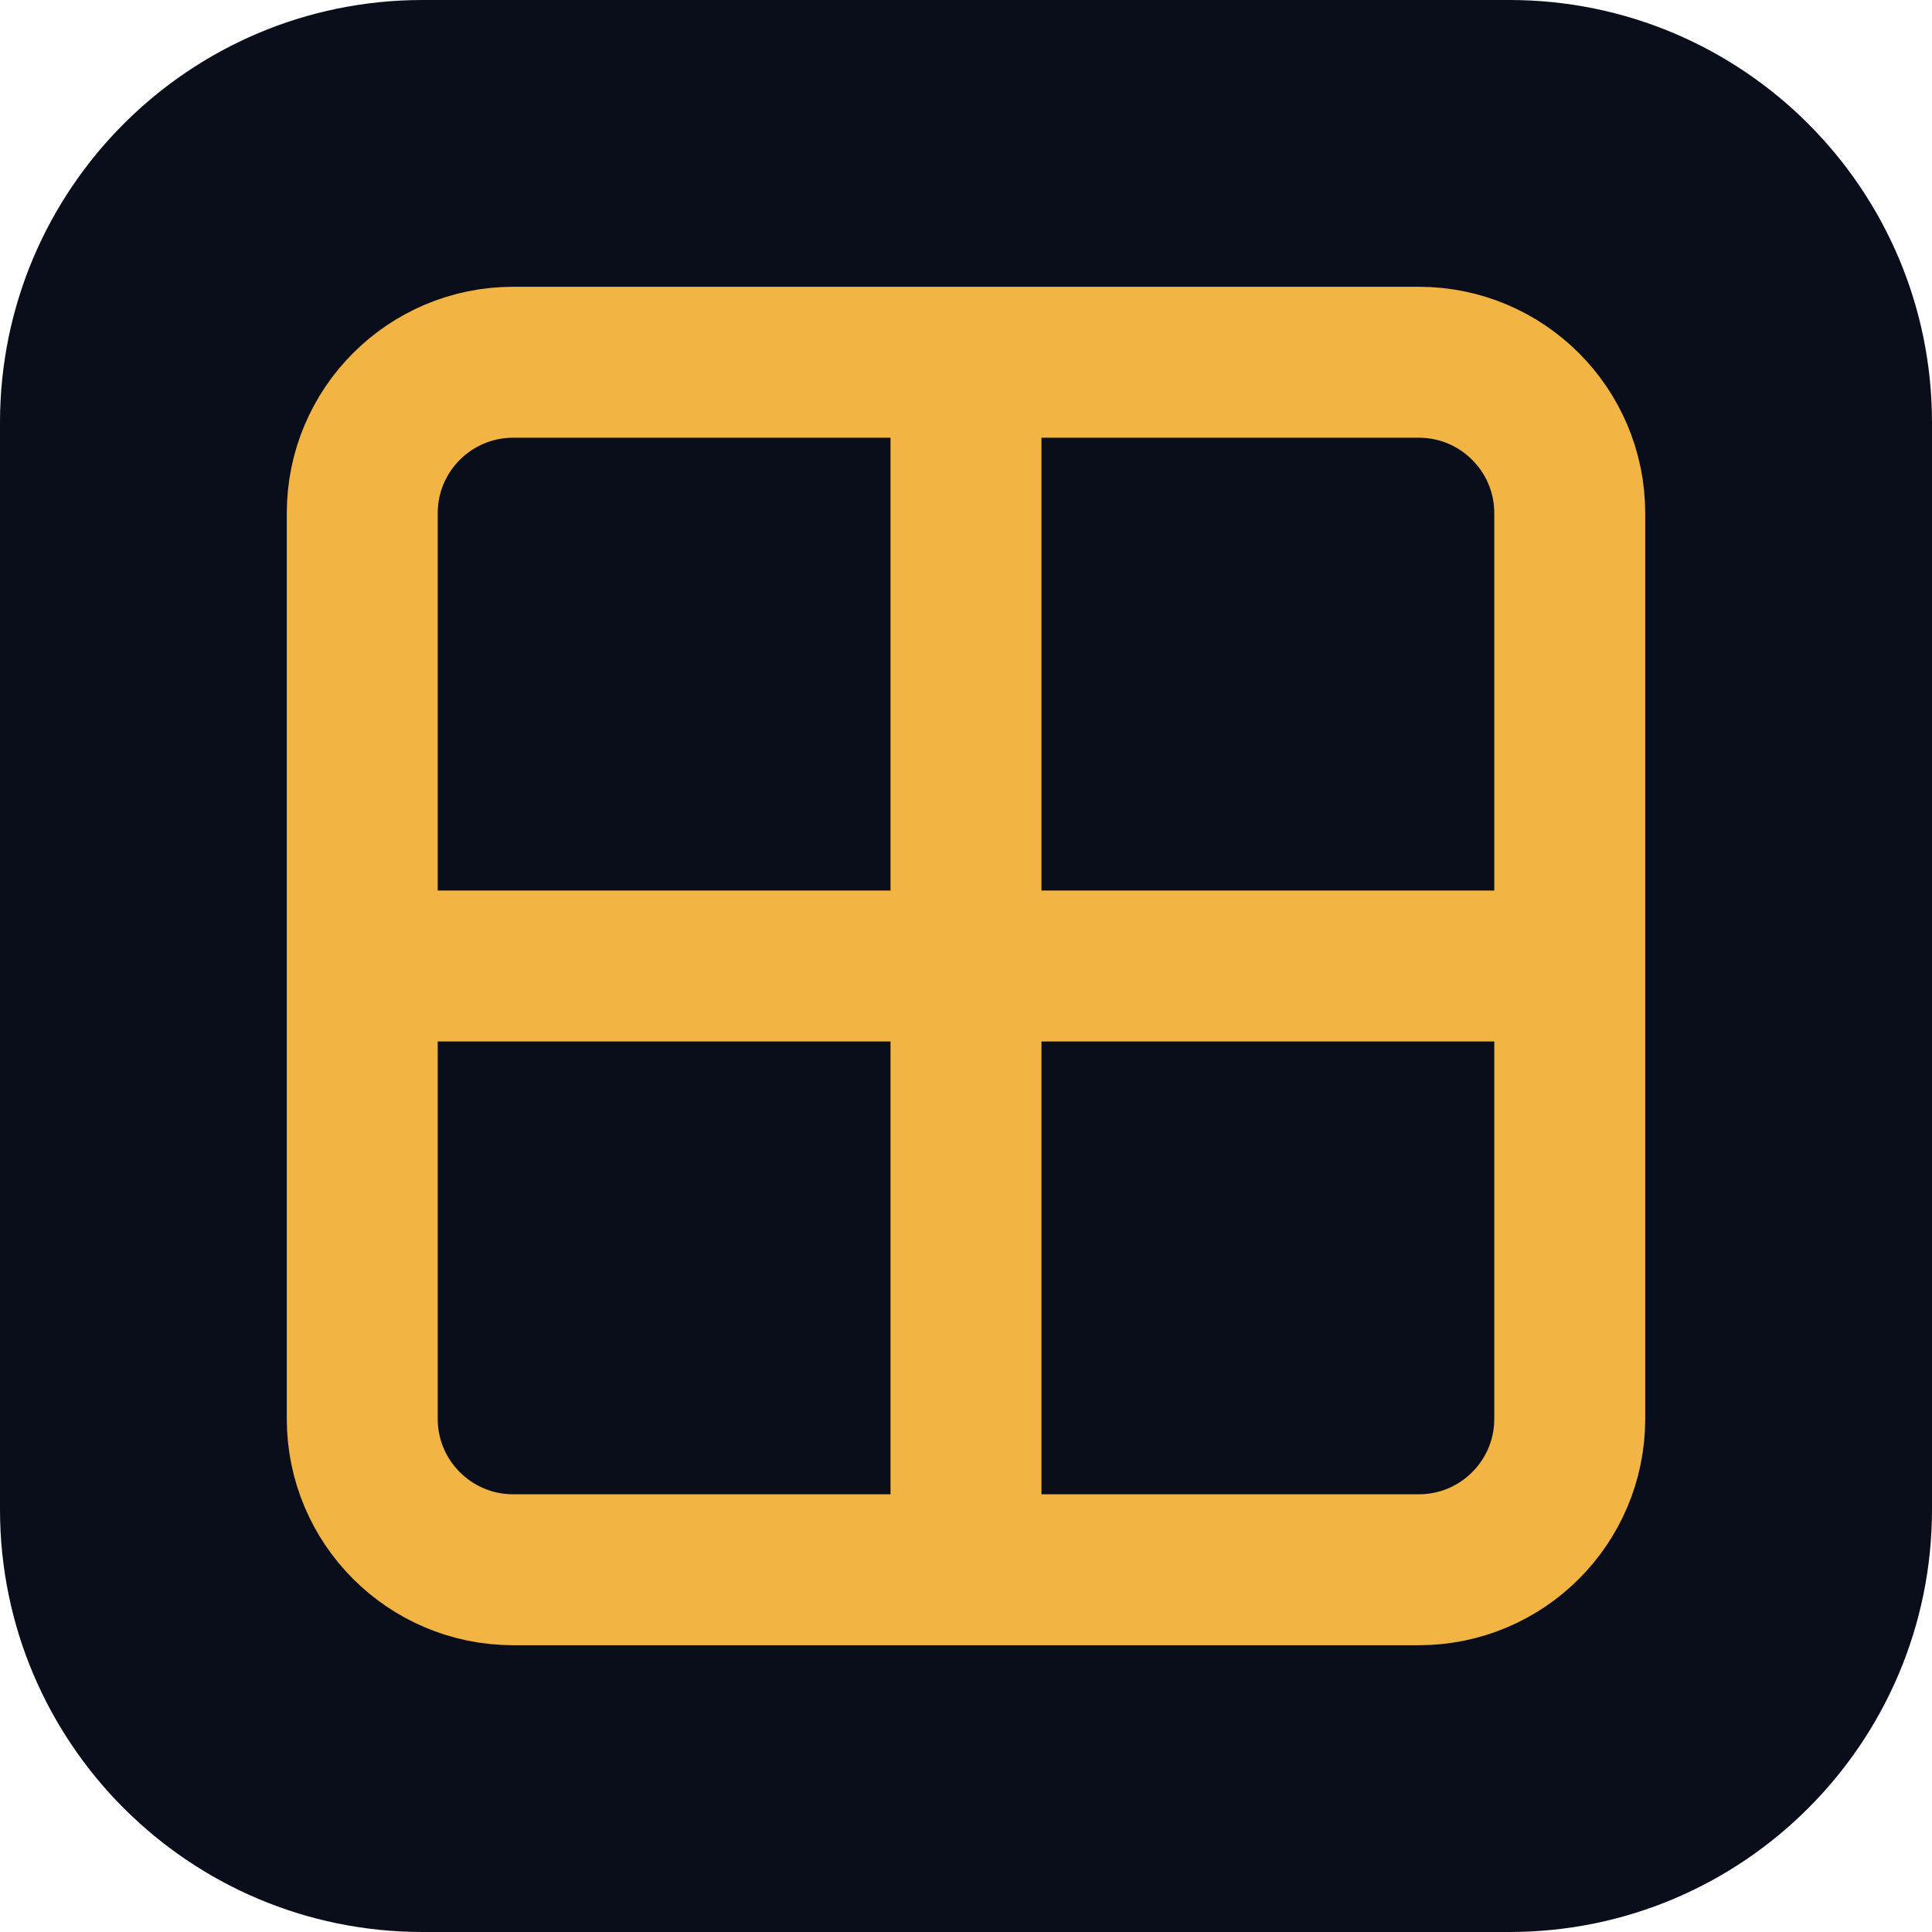
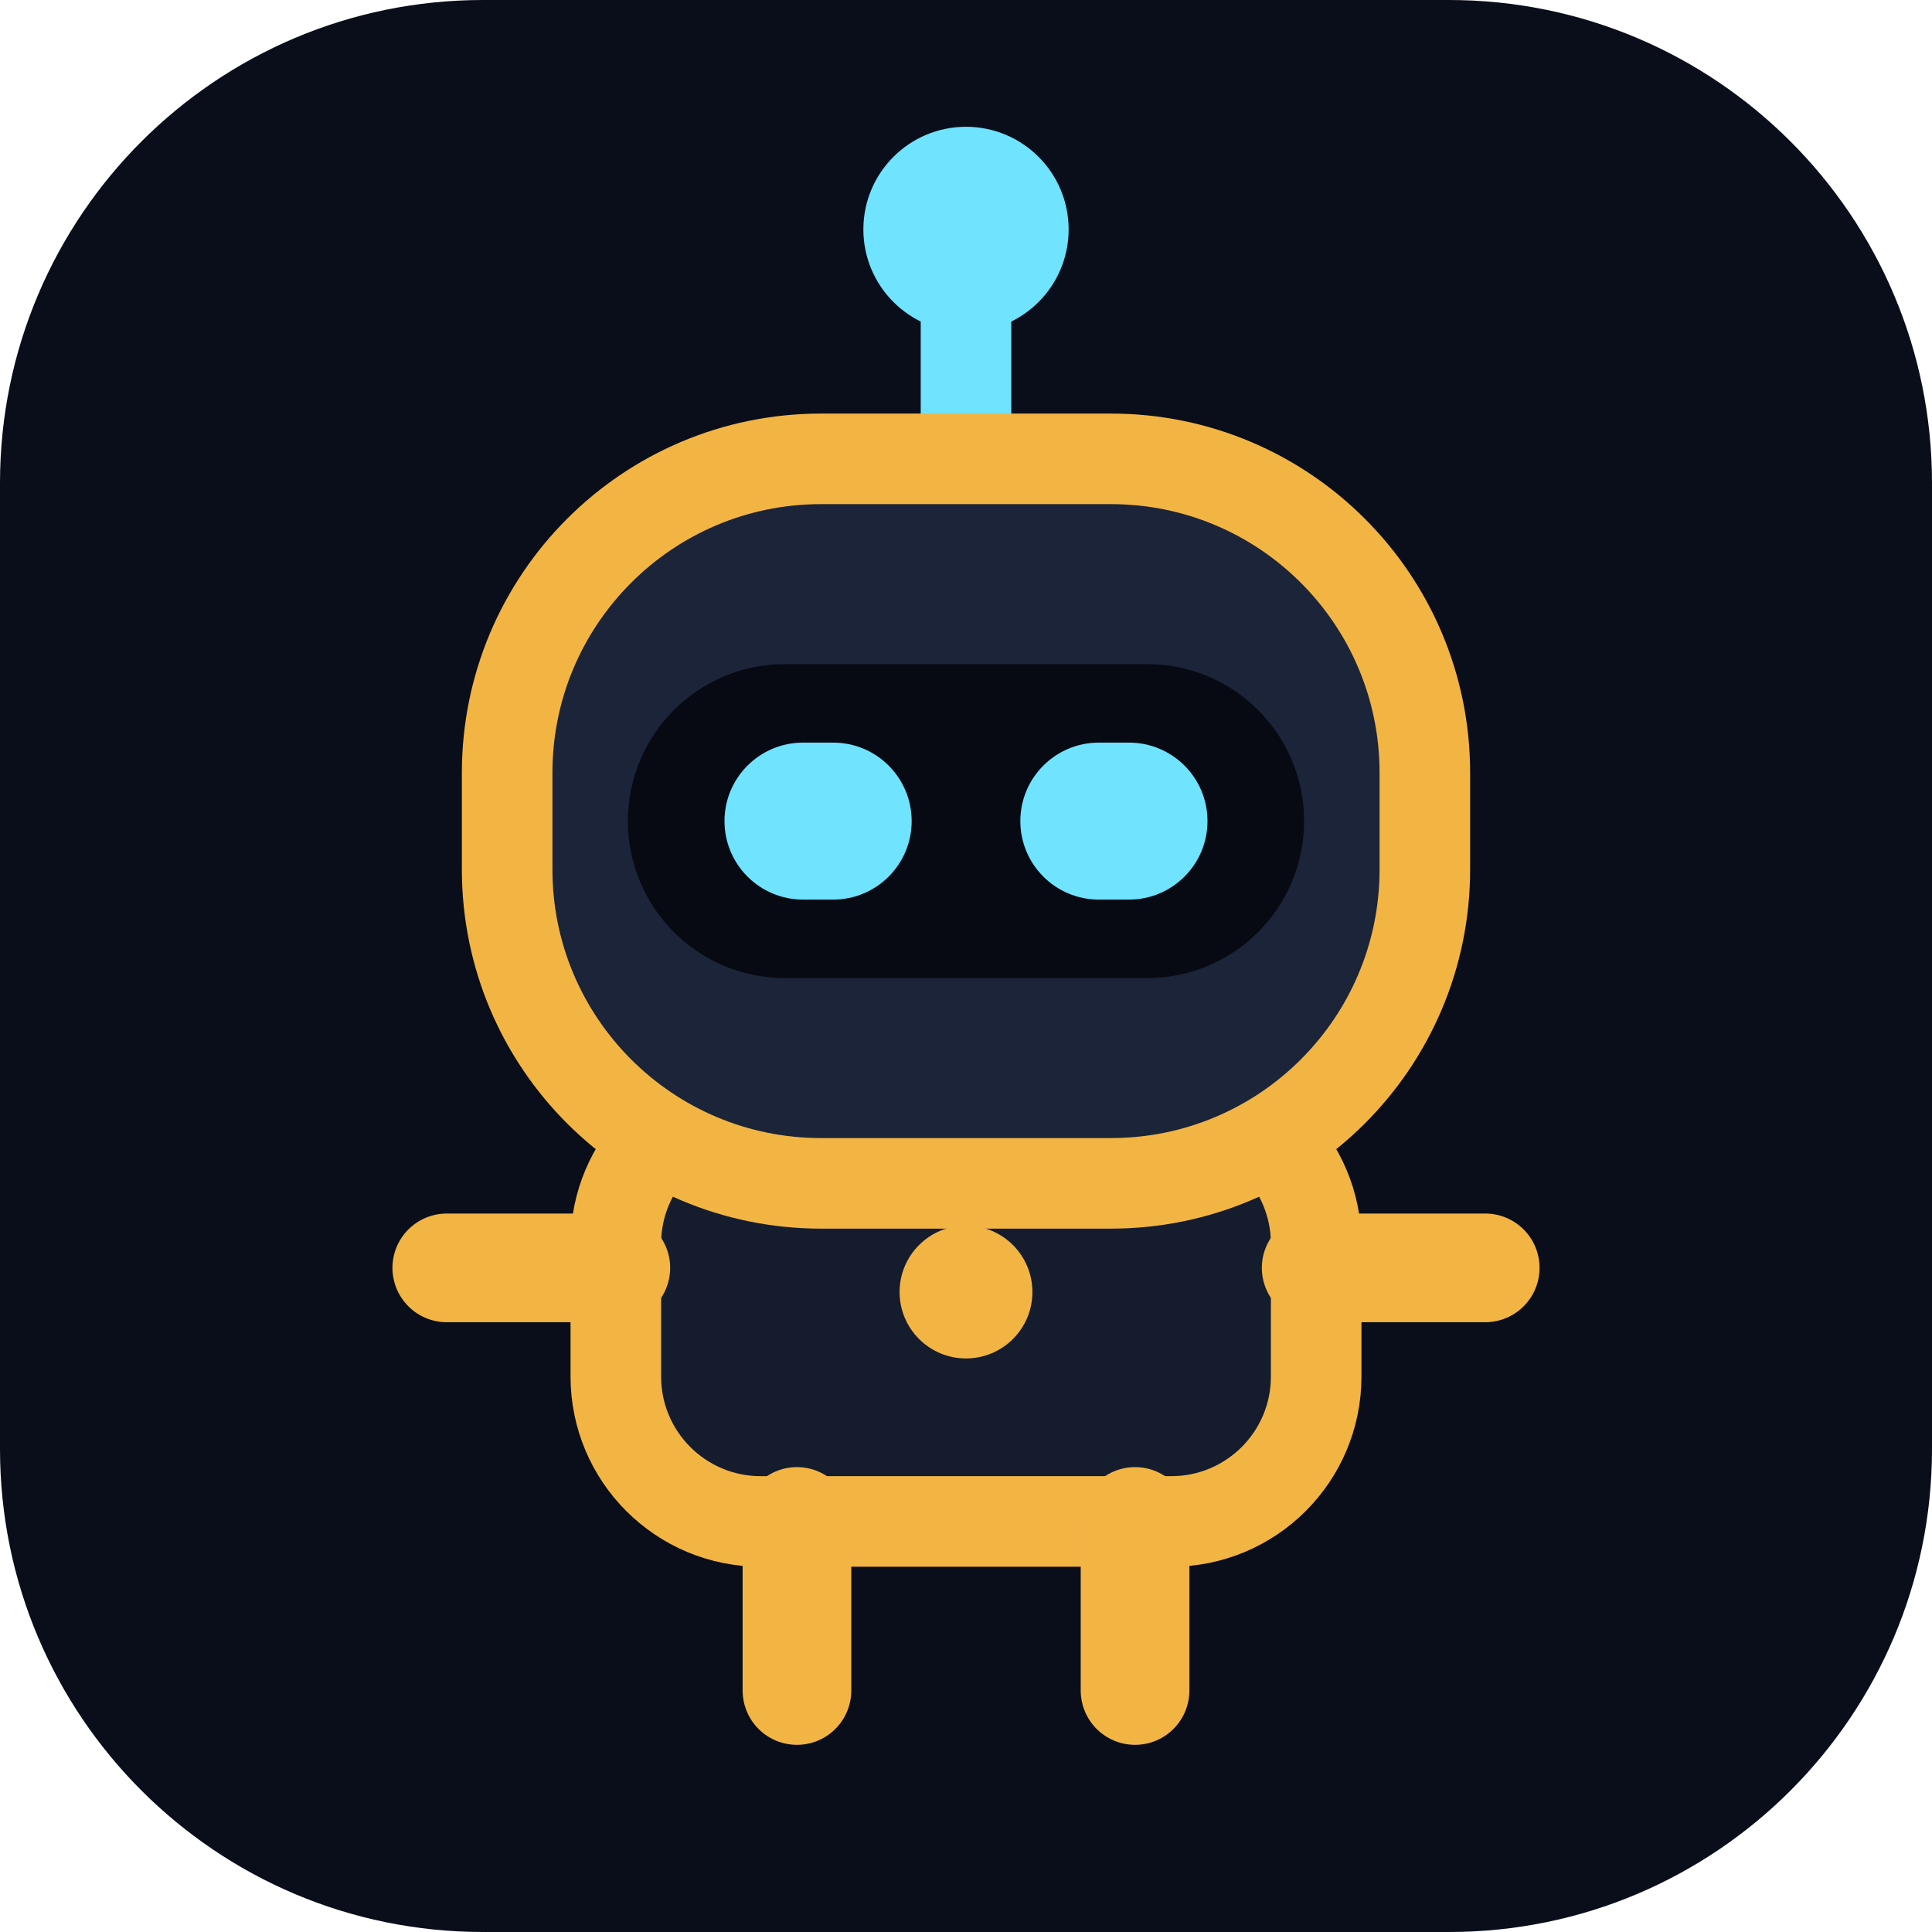
<svg xmlns="http://www.w3.org/2000/svg" viewBox="0 0 32 32" fill="none">
-   <rect width="32" height="32" rx="7" fill="#0a0e1a" />
-   <rect x="6" y="6" width="20" height="20" rx="2.5" stroke="#f2b544" stroke-width="2.5" />
-   <path d="M16 6v20M6 16h20" stroke="#f2b544" stroke-width="2.5" />
+   <rect width="32" height="32" rx="8" fill="#0a0e1a" />
+   <path d="M16 7.2 V4.6" stroke="#6fe3ff" stroke-width="1.5" stroke-linecap="round" />
+   <circle cx="16" cy="3.8" r="1.7" fill="#6fe3ff" />
+   <rect x="10.2" y="18.2" width="11.6" height="7" rx="2.4" fill="#151c2e" stroke="#f2b544" stroke-width="1.5" />
+   <path d="M10.2 21 H7.4" stroke="#f2b544" stroke-width="1.8" stroke-linecap="round" />
+   <path d="M21.8 21 H24.6" stroke="#f2b544" stroke-width="1.8" stroke-linecap="round" />
+   <circle cx="16" cy="21.4" r="1.1" fill="#f2b544" />
+   <path d="M13.2 25.2 V28" stroke="#f2b544" stroke-width="1.8" stroke-linecap="round" />
+   <path d="M18.8 25.2 V28" stroke="#f2b544" stroke-width="1.8" stroke-linecap="round" />
+   <rect x="8.4" y="7.6" width="15.2" height="12" rx="5.2" fill="#1b2438" stroke="#f2b544" stroke-width="1.5" />
+   <rect x="10.4" y="11" width="11.2" height="5.2" rx="2.6" fill="#070a13" />
+   <rect x="12" y="12.3" width="3.1" height="2.6" rx="1.3" fill="#6fe3ff" />
+   <rect x="16.9" y="12.3" width="3.1" height="2.6" rx="1.3" fill="#6fe3ff" />
</svg>
